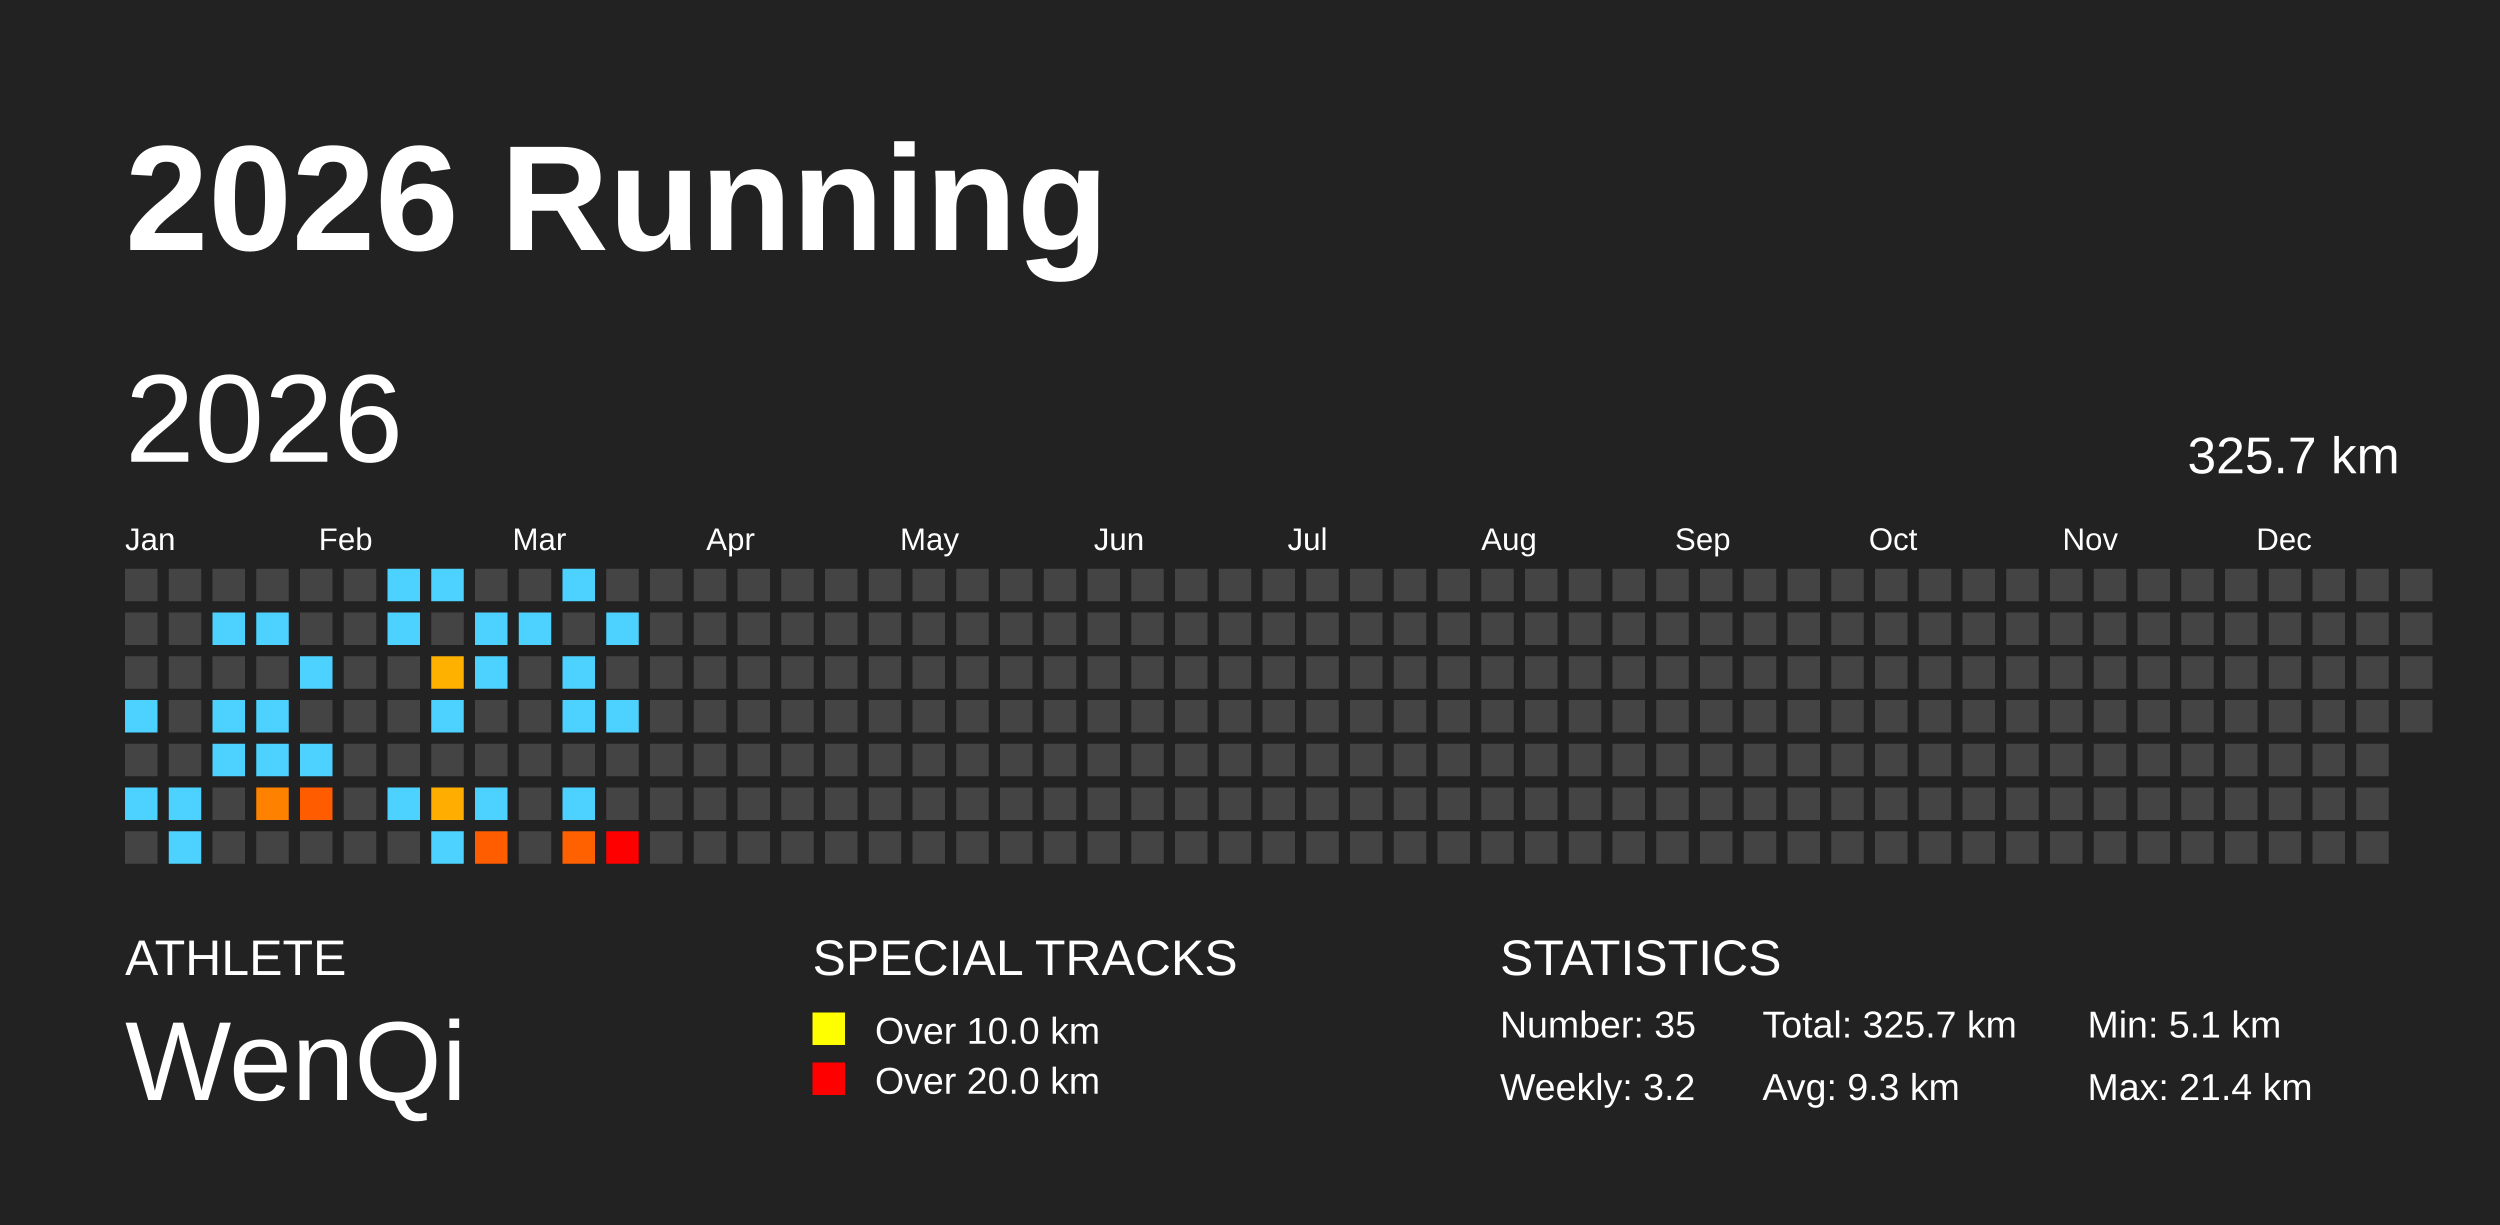
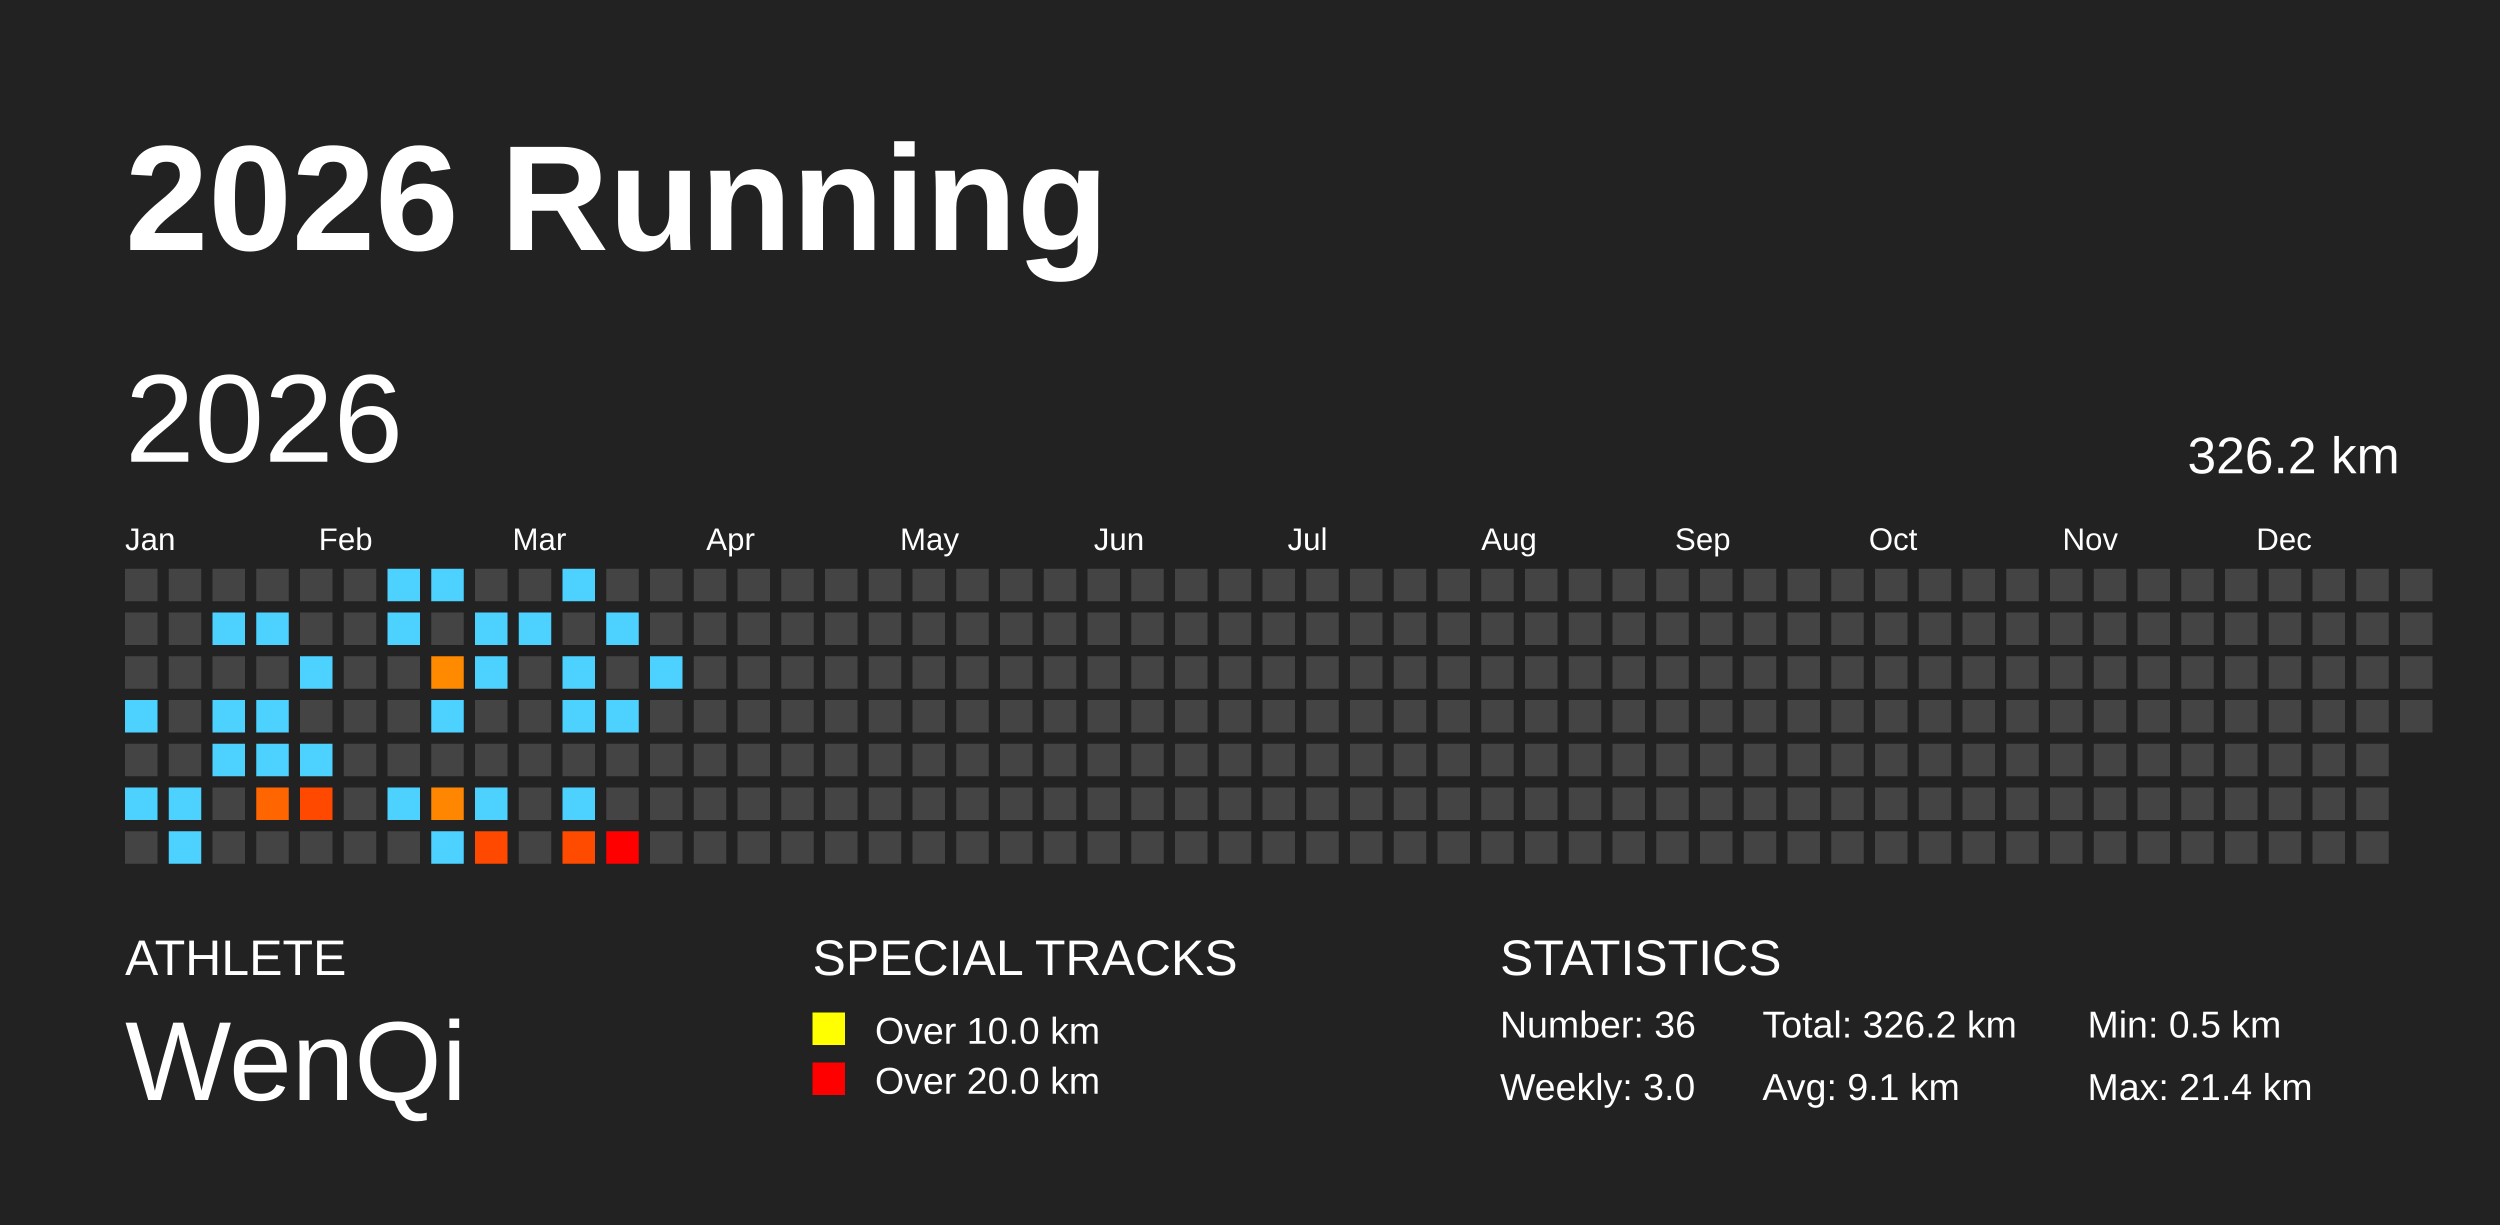
<svg xmlns="http://www.w3.org/2000/svg" baseProfile="full" height="98mm" version="1.1" viewBox="0,0,200,98" width="200mm">
  <defs />
  <rect fill="#222222" height="98" width="200" x="0" y="0" />
  <text fill="#FFFFFF" style="font-size:12px; font-family:Arial; font-weight:bold;" x="10" y="20">2026 Running</text>
  <text fill="#FFFFFF" style="font-size:4px; font-family:Arial" x="10" y="78">ATHLETE</text>
  <text fill="#FFFFFF" style="font-size:9px; font-family:Arial" x="10" y="88">WenQi</text>
  <text fill="#FFFFFF" style="font-size:4px; font-family:Arial" x="65" y="78">SPECIAL TRACKS</text>
  <rect fill="yellow" height="2.6" width="2.6" x="65" y="81" />
  <text fill="#FFFFFF" style="font-size:3px; font-family:Arial" x="70" y="83.5">Over 10.0 km</text>
  <rect fill="red" height="2.6" width="2.6" x="65" y="85" />
  <text fill="#FFFFFF" style="font-size:3px; font-family:Arial" x="70" y="87.5">Over 20.0 km</text>
  <text fill="#FFFFFF" style="font-size:4px; font-family:Arial" x="120" y="78">STATISTICS</text>
-   <text fill="#FFFFFF" style="font-size:3px; font-family:Arial" x="120" y="83">Number: 35</text>
-   <text fill="#FFFFFF" style="font-size:3px; font-family:Arial" x="120" y="88">Weekly: 3.2</text>
-   <text fill="#FFFFFF" style="font-size:3px; font-family:Arial" x="141" y="83">Total: 325.7 km</text>
-   <text fill="#FFFFFF" style="font-size:3px; font-family:Arial" x="141" y="88">Avg: 9.3 km</text>
-   <text fill="#FFFFFF" style="font-size:3px; font-family:Arial" x="167" y="83">Min: 5.1 km</text>
+   <text fill="#FFFFFF" style="font-size:3px; font-family:Arial" x="120" y="83">Number: 36</text>
+   <text fill="#FFFFFF" style="font-size:3px; font-family:Arial" x="120" y="88">Weekly: 3.0</text>
+   <text fill="#FFFFFF" style="font-size:3px; font-family:Arial" x="141" y="83">Total: 326.2 km</text>
+   <text fill="#FFFFFF" style="font-size:3px; font-family:Arial" x="141" y="88">Avg: 9.1 km</text>
+   <text fill="#FFFFFF" style="font-size:3px; font-family:Arial" x="167" y="83">Min: 0.5 km</text>
  <text fill="#FFFFFF" style="font-size:3px; font-family:Arial" x="167" y="88">Max: 21.4 km</text>
  <text dominant-baseline="hanging" fill="#FFFFFF" style="font-size:10.0px; font-family:Arial;" x="10" y="30">2026</text>
-   <text dominant-baseline="hanging" fill="#FFFFFF" style="font-size:4.125px; font-family:Arial;" x="175" y="35">325.7 km</text>
+   <text dominant-baseline="hanging" fill="#FFFFFF" style="font-size:4.125px; font-family:Arial;" x="175" y="35">326.2 km</text>
  <text fill="#FFFFFF" style="font-size:2.5px; font-family:Arial" x="10.0" y="44">Jan</text>
  <text fill="#FFFFFF" style="font-size:2.5px; font-family:Arial" x="25.5" y="44">Feb</text>
  <text fill="#FFFFFF" style="font-size:2.5px; font-family:Arial" x="41.0" y="44">Mar</text>
  <text fill="#FFFFFF" style="font-size:2.5px; font-family:Arial" x="56.5" y="44">Apr</text>
  <text fill="#FFFFFF" style="font-size:2.5px; font-family:Arial" x="72.0" y="44">May</text>
  <text fill="#FFFFFF" style="font-size:2.5px; font-family:Arial" x="87.5" y="44">Jun</text>
  <text fill="#FFFFFF" style="font-size:2.5px; font-family:Arial" x="103.0" y="44">Jul</text>
  <text fill="#FFFFFF" style="font-size:2.5px; font-family:Arial" x="118.5" y="44">Aug</text>
  <text fill="#FFFFFF" style="font-size:2.5px; font-family:Arial" x="134.0" y="44">Sep</text>
  <text fill="#FFFFFF" style="font-size:2.5px; font-family:Arial" x="149.5" y="44">Oct</text>
  <text fill="#FFFFFF" style="font-size:2.5px; font-family:Arial" x="165.0" y="44">Nov</text>
  <text fill="#FFFFFF" style="font-size:2.5px; font-family:Arial" x="180.5" y="44">Dec</text>
  <rect fill="#444444" height="2.6" width="2.6" x="10.0" y="45.5" />
  <rect fill="#444444" height="2.6" width="2.6" x="10.0" y="49.0" />
  <rect fill="#444444" height="2.6" width="2.6" x="10.0" y="52.5" />
  <rect fill="#4dd2ff" height="2.6" width="2.6" x="10.0" y="56.0" />
  <rect fill="#444444" height="2.6" width="2.6" x="10.0" y="59.5" />
  <rect fill="#4dd2ff" height="2.6" width="2.6" x="10.0" y="63.0" />
  <rect fill="#444444" height="2.6" width="2.6" x="10.0" y="66.5" />
  <rect fill="#444444" height="2.6" width="2.6" x="13.5" y="45.5" />
  <rect fill="#444444" height="2.6" width="2.6" x="13.5" y="49.0" />
  <rect fill="#444444" height="2.6" width="2.6" x="13.5" y="52.5" />
  <rect fill="#444444" height="2.6" width="2.6" x="13.5" y="56.0" />
  <rect fill="#444444" height="2.6" width="2.6" x="13.5" y="59.5" />
  <rect fill="#4dd2ff" height="2.6" width="2.6" x="13.5" y="63.0" />
  <rect fill="#4dd2ff" height="2.6" width="2.6" x="13.5" y="66.5" />
  <rect fill="#444444" height="2.6" width="2.6" x="17.0" y="45.5" />
  <rect fill="#4dd2ff" height="2.6" width="2.6" x="17.0" y="49.0" />
  <rect fill="#444444" height="2.6" width="2.6" x="17.0" y="52.5" />
  <rect fill="#4dd2ff" height="2.6" width="2.6" x="17.0" y="56.0" />
  <rect fill="#4dd2ff" height="2.6" width="2.6" x="17.0" y="59.5" />
  <rect fill="#444444" height="2.6" width="2.6" x="17.0" y="63.0" />
  <rect fill="#444444" height="2.6" width="2.6" x="17.0" y="66.5" />
  <rect fill="#444444" height="2.6" width="2.6" x="20.5" y="45.5" />
  <rect fill="#4dd2ff" height="2.6" width="2.6" x="20.5" y="49.0" />
  <rect fill="#444444" height="2.6" width="2.6" x="20.5" y="52.5" />
  <rect fill="#4dd2ff" height="2.6" width="2.6" x="20.5" y="56.0" />
  <rect fill="#4dd2ff" height="2.6" width="2.6" x="20.5" y="59.5" />
-   <rect fill="#ff8100" height="2.6" width="2.6" x="20.5" y="63.0" />
+   <rect fill="#ff6500" height="2.6" width="2.6" x="20.5" y="63.0" />
  <rect fill="#444444" height="2.6" width="2.6" x="20.5" y="66.5" />
  <rect fill="#444444" height="2.6" width="2.6" x="24.0" y="45.5" />
  <rect fill="#444444" height="2.6" width="2.6" x="24.0" y="49.0" />
  <rect fill="#4dd2ff" height="2.6" width="2.6" x="24.0" y="52.5" />
  <rect fill="#444444" height="2.6" width="2.6" x="24.0" y="56.0" />
  <rect fill="#4dd2ff" height="2.6" width="2.6" x="24.0" y="59.5" />
-   <rect fill="#ff5c00" height="2.6" width="2.6" x="24.0" y="63.0" />
+   <rect fill="#ff4800" height="2.6" width="2.6" x="24.0" y="63.0" />
  <rect fill="#444444" height="2.6" width="2.6" x="24.0" y="66.5" />
  <rect fill="#444444" height="2.6" width="2.6" x="27.5" y="45.5" />
  <rect fill="#444444" height="2.6" width="2.6" x="27.5" y="49.0" />
  <rect fill="#444444" height="2.6" width="2.6" x="27.5" y="52.5" />
  <rect fill="#444444" height="2.6" width="2.6" x="27.5" y="56.0" />
  <rect fill="#444444" height="2.6" width="2.6" x="27.5" y="59.5" />
  <rect fill="#444444" height="2.6" width="2.6" x="27.5" y="63.0" />
  <rect fill="#444444" height="2.6" width="2.6" x="27.5" y="66.5" />
  <rect fill="#4dd2ff" height="2.6" width="2.6" x="31.0" y="45.5" />
  <rect fill="#4dd2ff" height="2.6" width="2.6" x="31.0" y="49.0" />
  <rect fill="#444444" height="2.6" width="2.6" x="31.0" y="52.5" />
  <rect fill="#444444" height="2.6" width="2.6" x="31.0" y="56.0" />
  <rect fill="#444444" height="2.6" width="2.6" x="31.0" y="59.5" />
  <rect fill="#4dd2ff" height="2.6" width="2.6" x="31.0" y="63.0" />
  <rect fill="#444444" height="2.6" width="2.6" x="31.0" y="66.5" />
  <rect fill="#4dd2ff" height="2.6" width="2.6" x="34.5" y="45.5" />
  <rect fill="#444444" height="2.6" width="2.6" x="34.5" y="49.0" />
-   <rect fill="#ffb100" height="2.6" width="2.6" x="34.5" y="52.5" />
+   <rect fill="#ff8a00" height="2.6" width="2.6" x="34.5" y="52.5" />
  <rect fill="#4dd2ff" height="2.6" width="2.6" x="34.5" y="56.0" />
  <rect fill="#444444" height="2.6" width="2.6" x="34.5" y="59.5" />
-   <rect fill="#ffad00" height="2.6" width="2.6" x="34.5" y="63.0" />
+   <rect fill="#ff8600" height="2.6" width="2.6" x="34.5" y="63.0" />
  <rect fill="#4dd2ff" height="2.6" width="2.6" x="34.5" y="66.5" />
  <rect fill="#444444" height="2.6" width="2.6" x="38.0" y="45.5" />
  <rect fill="#4dd2ff" height="2.6" width="2.6" x="38.0" y="49.0" />
  <rect fill="#4dd2ff" height="2.6" width="2.6" x="38.0" y="52.5" />
  <rect fill="#444444" height="2.6" width="2.6" x="38.0" y="56.0" />
  <rect fill="#444444" height="2.6" width="2.6" x="38.0" y="59.5" />
  <rect fill="#4dd2ff" height="2.6" width="2.6" x="38.0" y="63.0" />
-   <rect fill="#ff5d00" height="2.6" width="2.6" x="38.0" y="66.5" />
+   <rect fill="#ff4800" height="2.6" width="2.6" x="38.0" y="66.5" />
  <rect fill="#444444" height="2.6" width="2.6" x="41.5" y="45.5" />
  <rect fill="#4dd2ff" height="2.6" width="2.6" x="41.5" y="49.0" />
  <rect fill="#444444" height="2.6" width="2.6" x="41.5" y="52.5" />
  <rect fill="#444444" height="2.6" width="2.6" x="41.5" y="56.0" />
  <rect fill="#444444" height="2.6" width="2.6" x="41.5" y="59.5" />
  <rect fill="#444444" height="2.6" width="2.6" x="41.5" y="63.0" />
  <rect fill="#444444" height="2.6" width="2.6" x="41.5" y="66.5" />
  <rect fill="#4dd2ff" height="2.6" width="2.6" x="45.0" y="45.5" />
  <rect fill="#444444" height="2.6" width="2.6" x="45.0" y="49.0" />
  <rect fill="#4dd2ff" height="2.6" width="2.6" x="45.0" y="52.5" />
  <rect fill="#4dd2ff" height="2.6" width="2.6" x="45.0" y="56.0" />
  <rect fill="#444444" height="2.6" width="2.6" x="45.0" y="59.5" />
  <rect fill="#4dd2ff" height="2.6" width="2.6" x="45.0" y="63.0" />
-   <rect fill="#ff6000" height="2.6" width="2.6" x="45.0" y="66.5" />
+   <rect fill="#ff4b00" height="2.6" width="2.6" x="45.0" y="66.5" />
  <rect fill="#444444" height="2.6" width="2.6" x="48.5" y="45.5" />
  <rect fill="#4dd2ff" height="2.6" width="2.6" x="48.5" y="49.0" />
  <rect fill="#444444" height="2.6" width="2.6" x="48.5" y="52.5" />
  <rect fill="#4dd2ff" height="2.6" width="2.6" x="48.5" y="56.0" />
  <rect fill="#444444" height="2.6" width="2.6" x="48.5" y="59.5" />
  <rect fill="#444444" height="2.6" width="2.6" x="48.5" y="63.0" />
  <rect fill="red" height="2.6" width="2.6" x="48.5" y="66.5" />
  <rect fill="#444444" height="2.6" width="2.6" x="52.0" y="45.5" />
  <rect fill="#444444" height="2.6" width="2.6" x="52.0" y="49.0" />
-   <rect fill="#444444" height="2.6" width="2.6" x="52.0" y="52.5" />
+   <rect fill="#4dd2ff" height="2.6" width="2.6" x="52.0" y="52.5" />
  <rect fill="#444444" height="2.6" width="2.6" x="52.0" y="56.0" />
  <rect fill="#444444" height="2.6" width="2.6" x="52.0" y="59.5" />
  <rect fill="#444444" height="2.6" width="2.6" x="52.0" y="63.0" />
  <rect fill="#444444" height="2.6" width="2.6" x="52.0" y="66.5" />
  <rect fill="#444444" height="2.6" width="2.6" x="55.5" y="45.5" />
  <rect fill="#444444" height="2.6" width="2.6" x="55.5" y="49.0" />
  <rect fill="#444444" height="2.6" width="2.6" x="55.5" y="52.5" />
  <rect fill="#444444" height="2.6" width="2.6" x="55.5" y="56.0" />
  <rect fill="#444444" height="2.6" width="2.6" x="55.5" y="59.5" />
  <rect fill="#444444" height="2.6" width="2.6" x="55.5" y="63.0" />
  <rect fill="#444444" height="2.6" width="2.6" x="55.5" y="66.5" />
  <rect fill="#444444" height="2.6" width="2.6" x="59.0" y="45.5" />
  <rect fill="#444444" height="2.6" width="2.6" x="59.0" y="49.0" />
  <rect fill="#444444" height="2.6" width="2.6" x="59.0" y="52.5" />
  <rect fill="#444444" height="2.6" width="2.6" x="59.0" y="56.0" />
  <rect fill="#444444" height="2.6" width="2.6" x="59.0" y="59.5" />
  <rect fill="#444444" height="2.6" width="2.6" x="59.0" y="63.0" />
  <rect fill="#444444" height="2.6" width="2.6" x="59.0" y="66.5" />
  <rect fill="#444444" height="2.6" width="2.6" x="62.5" y="45.5" />
  <rect fill="#444444" height="2.6" width="2.6" x="62.5" y="49.0" />
  <rect fill="#444444" height="2.6" width="2.6" x="62.5" y="52.5" />
  <rect fill="#444444" height="2.6" width="2.6" x="62.5" y="56.0" />
  <rect fill="#444444" height="2.6" width="2.6" x="62.5" y="59.5" />
  <rect fill="#444444" height="2.6" width="2.6" x="62.5" y="63.0" />
  <rect fill="#444444" height="2.6" width="2.6" x="62.5" y="66.5" />
  <rect fill="#444444" height="2.6" width="2.6" x="66.0" y="45.5" />
  <rect fill="#444444" height="2.6" width="2.6" x="66.0" y="49.0" />
  <rect fill="#444444" height="2.6" width="2.6" x="66.0" y="52.5" />
  <rect fill="#444444" height="2.6" width="2.6" x="66.0" y="56.0" />
  <rect fill="#444444" height="2.6" width="2.6" x="66.0" y="59.5" />
  <rect fill="#444444" height="2.6" width="2.6" x="66.0" y="63.0" />
  <rect fill="#444444" height="2.6" width="2.6" x="66.0" y="66.5" />
  <rect fill="#444444" height="2.6" width="2.6" x="69.5" y="45.5" />
  <rect fill="#444444" height="2.6" width="2.6" x="69.5" y="49.0" />
  <rect fill="#444444" height="2.6" width="2.6" x="69.5" y="52.5" />
  <rect fill="#444444" height="2.6" width="2.6" x="69.5" y="56.0" />
  <rect fill="#444444" height="2.6" width="2.6" x="69.5" y="59.5" />
  <rect fill="#444444" height="2.6" width="2.6" x="69.5" y="63.0" />
  <rect fill="#444444" height="2.6" width="2.6" x="69.5" y="66.5" />
  <rect fill="#444444" height="2.6" width="2.6" x="73.0" y="45.5" />
  <rect fill="#444444" height="2.6" width="2.6" x="73.0" y="49.0" />
  <rect fill="#444444" height="2.6" width="2.6" x="73.0" y="52.5" />
  <rect fill="#444444" height="2.6" width="2.6" x="73.0" y="56.0" />
  <rect fill="#444444" height="2.6" width="2.6" x="73.0" y="59.5" />
  <rect fill="#444444" height="2.6" width="2.6" x="73.0" y="63.0" />
  <rect fill="#444444" height="2.6" width="2.6" x="73.0" y="66.5" />
  <rect fill="#444444" height="2.6" width="2.6" x="76.5" y="45.5" />
  <rect fill="#444444" height="2.6" width="2.6" x="76.5" y="49.0" />
  <rect fill="#444444" height="2.6" width="2.6" x="76.5" y="52.5" />
  <rect fill="#444444" height="2.6" width="2.6" x="76.5" y="56.0" />
  <rect fill="#444444" height="2.6" width="2.6" x="76.5" y="59.5" />
  <rect fill="#444444" height="2.6" width="2.6" x="76.5" y="63.0" />
  <rect fill="#444444" height="2.6" width="2.6" x="76.5" y="66.5" />
  <rect fill="#444444" height="2.6" width="2.6" x="80.0" y="45.5" />
  <rect fill="#444444" height="2.6" width="2.6" x="80.0" y="49.0" />
  <rect fill="#444444" height="2.6" width="2.6" x="80.0" y="52.5" />
  <rect fill="#444444" height="2.6" width="2.6" x="80.0" y="56.0" />
  <rect fill="#444444" height="2.6" width="2.6" x="80.0" y="59.5" />
  <rect fill="#444444" height="2.6" width="2.6" x="80.0" y="63.0" />
  <rect fill="#444444" height="2.6" width="2.6" x="80.0" y="66.5" />
  <rect fill="#444444" height="2.6" width="2.6" x="83.5" y="45.5" />
  <rect fill="#444444" height="2.6" width="2.6" x="83.5" y="49.0" />
  <rect fill="#444444" height="2.6" width="2.6" x="83.5" y="52.5" />
  <rect fill="#444444" height="2.6" width="2.6" x="83.5" y="56.0" />
  <rect fill="#444444" height="2.6" width="2.6" x="83.5" y="59.5" />
  <rect fill="#444444" height="2.6" width="2.6" x="83.5" y="63.0" />
  <rect fill="#444444" height="2.6" width="2.6" x="83.5" y="66.5" />
  <rect fill="#444444" height="2.6" width="2.6" x="87.0" y="45.5" />
  <rect fill="#444444" height="2.6" width="2.6" x="87.0" y="49.0" />
  <rect fill="#444444" height="2.6" width="2.6" x="87.0" y="52.5" />
  <rect fill="#444444" height="2.6" width="2.6" x="87.0" y="56.0" />
  <rect fill="#444444" height="2.6" width="2.6" x="87.0" y="59.5" />
  <rect fill="#444444" height="2.6" width="2.6" x="87.0" y="63.0" />
  <rect fill="#444444" height="2.6" width="2.6" x="87.0" y="66.5" />
  <rect fill="#444444" height="2.6" width="2.6" x="90.5" y="45.5" />
  <rect fill="#444444" height="2.6" width="2.6" x="90.5" y="49.0" />
  <rect fill="#444444" height="2.6" width="2.6" x="90.5" y="52.5" />
  <rect fill="#444444" height="2.6" width="2.6" x="90.5" y="56.0" />
  <rect fill="#444444" height="2.6" width="2.6" x="90.5" y="59.5" />
  <rect fill="#444444" height="2.6" width="2.6" x="90.5" y="63.0" />
  <rect fill="#444444" height="2.6" width="2.6" x="90.5" y="66.5" />
  <rect fill="#444444" height="2.6" width="2.6" x="94.0" y="45.5" />
  <rect fill="#444444" height="2.6" width="2.6" x="94.0" y="49.0" />
  <rect fill="#444444" height="2.6" width="2.6" x="94.0" y="52.5" />
  <rect fill="#444444" height="2.6" width="2.6" x="94.0" y="56.0" />
  <rect fill="#444444" height="2.6" width="2.6" x="94.0" y="59.5" />
  <rect fill="#444444" height="2.6" width="2.6" x="94.0" y="63.0" />
  <rect fill="#444444" height="2.6" width="2.6" x="94.0" y="66.5" />
  <rect fill="#444444" height="2.6" width="2.6" x="97.5" y="45.5" />
  <rect fill="#444444" height="2.6" width="2.6" x="97.5" y="49.0" />
  <rect fill="#444444" height="2.6" width="2.6" x="97.5" y="52.5" />
  <rect fill="#444444" height="2.6" width="2.6" x="97.5" y="56.0" />
  <rect fill="#444444" height="2.6" width="2.6" x="97.5" y="59.5" />
  <rect fill="#444444" height="2.6" width="2.6" x="97.5" y="63.0" />
  <rect fill="#444444" height="2.6" width="2.6" x="97.5" y="66.5" />
  <rect fill="#444444" height="2.6" width="2.6" x="101.0" y="45.5" />
  <rect fill="#444444" height="2.6" width="2.6" x="101.0" y="49.0" />
  <rect fill="#444444" height="2.6" width="2.6" x="101.0" y="52.5" />
  <rect fill="#444444" height="2.6" width="2.6" x="101.0" y="56.0" />
  <rect fill="#444444" height="2.6" width="2.6" x="101.0" y="59.5" />
  <rect fill="#444444" height="2.6" width="2.6" x="101.0" y="63.0" />
  <rect fill="#444444" height="2.6" width="2.6" x="101.0" y="66.5" />
  <rect fill="#444444" height="2.6" width="2.6" x="104.5" y="45.5" />
  <rect fill="#444444" height="2.6" width="2.6" x="104.5" y="49.0" />
  <rect fill="#444444" height="2.6" width="2.6" x="104.5" y="52.5" />
  <rect fill="#444444" height="2.6" width="2.6" x="104.5" y="56.0" />
  <rect fill="#444444" height="2.6" width="2.6" x="104.5" y="59.5" />
  <rect fill="#444444" height="2.6" width="2.6" x="104.5" y="63.0" />
  <rect fill="#444444" height="2.6" width="2.6" x="104.5" y="66.5" />
  <rect fill="#444444" height="2.6" width="2.6" x="108.0" y="45.5" />
  <rect fill="#444444" height="2.6" width="2.6" x="108.0" y="49.0" />
  <rect fill="#444444" height="2.6" width="2.6" x="108.0" y="52.5" />
  <rect fill="#444444" height="2.6" width="2.6" x="108.0" y="56.0" />
  <rect fill="#444444" height="2.6" width="2.6" x="108.0" y="59.5" />
  <rect fill="#444444" height="2.6" width="2.6" x="108.0" y="63.0" />
  <rect fill="#444444" height="2.6" width="2.6" x="108.0" y="66.5" />
  <rect fill="#444444" height="2.6" width="2.6" x="111.5" y="45.5" />
  <rect fill="#444444" height="2.6" width="2.6" x="111.5" y="49.0" />
  <rect fill="#444444" height="2.6" width="2.6" x="111.5" y="52.5" />
  <rect fill="#444444" height="2.6" width="2.6" x="111.5" y="56.0" />
  <rect fill="#444444" height="2.6" width="2.6" x="111.5" y="59.5" />
  <rect fill="#444444" height="2.6" width="2.6" x="111.5" y="63.0" />
  <rect fill="#444444" height="2.6" width="2.6" x="111.5" y="66.5" />
  <rect fill="#444444" height="2.6" width="2.6" x="115.0" y="45.5" />
  <rect fill="#444444" height="2.6" width="2.6" x="115.0" y="49.0" />
  <rect fill="#444444" height="2.6" width="2.6" x="115.0" y="52.5" />
  <rect fill="#444444" height="2.6" width="2.6" x="115.0" y="56.0" />
  <rect fill="#444444" height="2.6" width="2.6" x="115.0" y="59.5" />
  <rect fill="#444444" height="2.6" width="2.6" x="115.0" y="63.0" />
  <rect fill="#444444" height="2.6" width="2.6" x="115.0" y="66.5" />
  <rect fill="#444444" height="2.6" width="2.6" x="118.5" y="45.5" />
  <rect fill="#444444" height="2.6" width="2.6" x="118.5" y="49.0" />
  <rect fill="#444444" height="2.6" width="2.6" x="118.5" y="52.5" />
  <rect fill="#444444" height="2.6" width="2.6" x="118.5" y="56.0" />
  <rect fill="#444444" height="2.6" width="2.6" x="118.5" y="59.5" />
  <rect fill="#444444" height="2.6" width="2.6" x="118.5" y="63.0" />
  <rect fill="#444444" height="2.6" width="2.6" x="118.5" y="66.5" />
  <rect fill="#444444" height="2.6" width="2.6" x="122.0" y="45.5" />
  <rect fill="#444444" height="2.6" width="2.6" x="122.0" y="49.0" />
  <rect fill="#444444" height="2.6" width="2.6" x="122.0" y="52.5" />
  <rect fill="#444444" height="2.6" width="2.6" x="122.0" y="56.0" />
  <rect fill="#444444" height="2.6" width="2.6" x="122.0" y="59.5" />
  <rect fill="#444444" height="2.6" width="2.6" x="122.0" y="63.0" />
  <rect fill="#444444" height="2.6" width="2.6" x="122.0" y="66.5" />
  <rect fill="#444444" height="2.6" width="2.6" x="125.5" y="45.5" />
  <rect fill="#444444" height="2.6" width="2.6" x="125.5" y="49.0" />
  <rect fill="#444444" height="2.6" width="2.6" x="125.5" y="52.5" />
  <rect fill="#444444" height="2.6" width="2.6" x="125.5" y="56.0" />
  <rect fill="#444444" height="2.6" width="2.6" x="125.5" y="59.5" />
  <rect fill="#444444" height="2.6" width="2.6" x="125.5" y="63.0" />
  <rect fill="#444444" height="2.6" width="2.6" x="125.5" y="66.5" />
  <rect fill="#444444" height="2.6" width="2.6" x="129.0" y="45.5" />
  <rect fill="#444444" height="2.6" width="2.6" x="129.0" y="49.0" />
  <rect fill="#444444" height="2.6" width="2.6" x="129.0" y="52.5" />
  <rect fill="#444444" height="2.6" width="2.6" x="129.0" y="56.0" />
  <rect fill="#444444" height="2.6" width="2.6" x="129.0" y="59.5" />
  <rect fill="#444444" height="2.6" width="2.6" x="129.0" y="63.0" />
  <rect fill="#444444" height="2.6" width="2.6" x="129.0" y="66.5" />
  <rect fill="#444444" height="2.6" width="2.6" x="132.5" y="45.5" />
  <rect fill="#444444" height="2.6" width="2.6" x="132.5" y="49.0" />
  <rect fill="#444444" height="2.6" width="2.6" x="132.5" y="52.5" />
  <rect fill="#444444" height="2.6" width="2.6" x="132.5" y="56.0" />
  <rect fill="#444444" height="2.6" width="2.6" x="132.5" y="59.5" />
  <rect fill="#444444" height="2.6" width="2.6" x="132.5" y="63.0" />
  <rect fill="#444444" height="2.6" width="2.6" x="132.5" y="66.5" />
  <rect fill="#444444" height="2.6" width="2.6" x="136.0" y="45.5" />
  <rect fill="#444444" height="2.6" width="2.6" x="136.0" y="49.0" />
  <rect fill="#444444" height="2.6" width="2.6" x="136.0" y="52.5" />
  <rect fill="#444444" height="2.6" width="2.6" x="136.0" y="56.0" />
  <rect fill="#444444" height="2.6" width="2.6" x="136.0" y="59.5" />
  <rect fill="#444444" height="2.6" width="2.6" x="136.0" y="63.0" />
  <rect fill="#444444" height="2.6" width="2.6" x="136.0" y="66.5" />
  <rect fill="#444444" height="2.6" width="2.6" x="139.5" y="45.5" />
  <rect fill="#444444" height="2.6" width="2.6" x="139.5" y="49.0" />
  <rect fill="#444444" height="2.6" width="2.6" x="139.5" y="52.5" />
  <rect fill="#444444" height="2.6" width="2.6" x="139.5" y="56.0" />
  <rect fill="#444444" height="2.6" width="2.6" x="139.5" y="59.5" />
  <rect fill="#444444" height="2.6" width="2.6" x="139.5" y="63.0" />
  <rect fill="#444444" height="2.6" width="2.6" x="139.5" y="66.5" />
  <rect fill="#444444" height="2.6" width="2.6" x="143.0" y="45.5" />
  <rect fill="#444444" height="2.6" width="2.6" x="143.0" y="49.0" />
  <rect fill="#444444" height="2.6" width="2.6" x="143.0" y="52.5" />
  <rect fill="#444444" height="2.6" width="2.6" x="143.0" y="56.0" />
  <rect fill="#444444" height="2.6" width="2.6" x="143.0" y="59.5" />
  <rect fill="#444444" height="2.6" width="2.6" x="143.0" y="63.0" />
  <rect fill="#444444" height="2.6" width="2.6" x="143.0" y="66.5" />
  <rect fill="#444444" height="2.6" width="2.6" x="146.5" y="45.5" />
  <rect fill="#444444" height="2.6" width="2.6" x="146.5" y="49.0" />
  <rect fill="#444444" height="2.6" width="2.6" x="146.5" y="52.5" />
  <rect fill="#444444" height="2.6" width="2.6" x="146.5" y="56.0" />
  <rect fill="#444444" height="2.6" width="2.6" x="146.5" y="59.5" />
  <rect fill="#444444" height="2.6" width="2.6" x="146.5" y="63.0" />
  <rect fill="#444444" height="2.6" width="2.6" x="146.5" y="66.5" />
  <rect fill="#444444" height="2.6" width="2.6" x="150.0" y="45.5" />
  <rect fill="#444444" height="2.6" width="2.6" x="150.0" y="49.0" />
  <rect fill="#444444" height="2.6" width="2.6" x="150.0" y="52.5" />
  <rect fill="#444444" height="2.6" width="2.6" x="150.0" y="56.0" />
  <rect fill="#444444" height="2.6" width="2.6" x="150.0" y="59.5" />
  <rect fill="#444444" height="2.6" width="2.6" x="150.0" y="63.0" />
  <rect fill="#444444" height="2.6" width="2.6" x="150.0" y="66.5" />
  <rect fill="#444444" height="2.6" width="2.6" x="153.5" y="45.5" />
  <rect fill="#444444" height="2.6" width="2.6" x="153.5" y="49.0" />
  <rect fill="#444444" height="2.6" width="2.6" x="153.5" y="52.5" />
  <rect fill="#444444" height="2.6" width="2.6" x="153.5" y="56.0" />
  <rect fill="#444444" height="2.6" width="2.6" x="153.5" y="59.5" />
  <rect fill="#444444" height="2.6" width="2.6" x="153.5" y="63.0" />
  <rect fill="#444444" height="2.6" width="2.6" x="153.5" y="66.5" />
  <rect fill="#444444" height="2.6" width="2.6" x="157.0" y="45.5" />
  <rect fill="#444444" height="2.6" width="2.6" x="157.0" y="49.0" />
  <rect fill="#444444" height="2.6" width="2.6" x="157.0" y="52.5" />
  <rect fill="#444444" height="2.6" width="2.6" x="157.0" y="56.0" />
  <rect fill="#444444" height="2.6" width="2.6" x="157.0" y="59.5" />
  <rect fill="#444444" height="2.6" width="2.6" x="157.0" y="63.0" />
  <rect fill="#444444" height="2.6" width="2.6" x="157.0" y="66.5" />
  <rect fill="#444444" height="2.6" width="2.6" x="160.5" y="45.5" />
  <rect fill="#444444" height="2.6" width="2.6" x="160.5" y="49.0" />
  <rect fill="#444444" height="2.6" width="2.6" x="160.5" y="52.5" />
  <rect fill="#444444" height="2.6" width="2.6" x="160.5" y="56.0" />
  <rect fill="#444444" height="2.6" width="2.6" x="160.5" y="59.5" />
  <rect fill="#444444" height="2.6" width="2.6" x="160.5" y="63.0" />
  <rect fill="#444444" height="2.6" width="2.6" x="160.5" y="66.5" />
  <rect fill="#444444" height="2.6" width="2.6" x="164.0" y="45.5" />
  <rect fill="#444444" height="2.6" width="2.6" x="164.0" y="49.0" />
  <rect fill="#444444" height="2.6" width="2.6" x="164.0" y="52.5" />
  <rect fill="#444444" height="2.6" width="2.6" x="164.0" y="56.0" />
  <rect fill="#444444" height="2.6" width="2.6" x="164.0" y="59.5" />
  <rect fill="#444444" height="2.6" width="2.6" x="164.0" y="63.0" />
  <rect fill="#444444" height="2.6" width="2.6" x="164.0" y="66.5" />
  <rect fill="#444444" height="2.6" width="2.6" x="167.5" y="45.5" />
  <rect fill="#444444" height="2.6" width="2.6" x="167.5" y="49.0" />
  <rect fill="#444444" height="2.6" width="2.6" x="167.5" y="52.5" />
  <rect fill="#444444" height="2.6" width="2.6" x="167.5" y="56.0" />
  <rect fill="#444444" height="2.6" width="2.6" x="167.5" y="59.5" />
  <rect fill="#444444" height="2.6" width="2.6" x="167.5" y="63.0" />
  <rect fill="#444444" height="2.6" width="2.6" x="167.5" y="66.5" />
  <rect fill="#444444" height="2.6" width="2.6" x="171.0" y="45.5" />
  <rect fill="#444444" height="2.6" width="2.6" x="171.0" y="49.0" />
  <rect fill="#444444" height="2.6" width="2.6" x="171.0" y="52.5" />
  <rect fill="#444444" height="2.6" width="2.6" x="171.0" y="56.0" />
  <rect fill="#444444" height="2.6" width="2.6" x="171.0" y="59.5" />
  <rect fill="#444444" height="2.6" width="2.6" x="171.0" y="63.0" />
  <rect fill="#444444" height="2.6" width="2.6" x="171.0" y="66.5" />
  <rect fill="#444444" height="2.6" width="2.6" x="174.5" y="45.5" />
  <rect fill="#444444" height="2.6" width="2.6" x="174.5" y="49.0" />
  <rect fill="#444444" height="2.6" width="2.6" x="174.5" y="52.5" />
  <rect fill="#444444" height="2.6" width="2.6" x="174.5" y="56.0" />
  <rect fill="#444444" height="2.6" width="2.6" x="174.5" y="59.5" />
  <rect fill="#444444" height="2.6" width="2.6" x="174.5" y="63.0" />
  <rect fill="#444444" height="2.6" width="2.6" x="174.5" y="66.5" />
  <rect fill="#444444" height="2.6" width="2.6" x="178.0" y="45.5" />
  <rect fill="#444444" height="2.6" width="2.6" x="178.0" y="49.0" />
  <rect fill="#444444" height="2.6" width="2.6" x="178.0" y="52.5" />
  <rect fill="#444444" height="2.6" width="2.6" x="178.0" y="56.0" />
  <rect fill="#444444" height="2.6" width="2.6" x="178.0" y="59.5" />
  <rect fill="#444444" height="2.6" width="2.6" x="178.0" y="63.0" />
  <rect fill="#444444" height="2.6" width="2.6" x="178.0" y="66.5" />
  <rect fill="#444444" height="2.6" width="2.6" x="181.5" y="45.5" />
  <rect fill="#444444" height="2.6" width="2.6" x="181.5" y="49.0" />
  <rect fill="#444444" height="2.6" width="2.6" x="181.5" y="52.5" />
  <rect fill="#444444" height="2.6" width="2.6" x="181.5" y="56.0" />
  <rect fill="#444444" height="2.6" width="2.6" x="181.5" y="59.5" />
  <rect fill="#444444" height="2.6" width="2.6" x="181.5" y="63.0" />
  <rect fill="#444444" height="2.6" width="2.6" x="181.5" y="66.5" />
  <rect fill="#444444" height="2.6" width="2.6" x="185.0" y="45.5" />
  <rect fill="#444444" height="2.6" width="2.6" x="185.0" y="49.0" />
  <rect fill="#444444" height="2.6" width="2.6" x="185.0" y="52.5" />
  <rect fill="#444444" height="2.6" width="2.6" x="185.0" y="56.0" />
  <rect fill="#444444" height="2.6" width="2.6" x="185.0" y="59.5" />
  <rect fill="#444444" height="2.6" width="2.6" x="185.0" y="63.0" />
  <rect fill="#444444" height="2.6" width="2.6" x="185.0" y="66.5" />
  <rect fill="#444444" height="2.6" width="2.6" x="188.5" y="45.5" />
  <rect fill="#444444" height="2.6" width="2.6" x="188.5" y="49.0" />
  <rect fill="#444444" height="2.6" width="2.6" x="188.5" y="52.5" />
  <rect fill="#444444" height="2.6" width="2.6" x="188.5" y="56.0" />
  <rect fill="#444444" height="2.6" width="2.6" x="188.5" y="59.5" />
  <rect fill="#444444" height="2.6" width="2.6" x="188.5" y="63.0" />
  <rect fill="#444444" height="2.6" width="2.6" x="188.5" y="66.5" />
  <rect fill="#444444" height="2.6" width="2.6" x="192.0" y="45.5" />
  <rect fill="#444444" height="2.6" width="2.6" x="192.0" y="49.0" />
  <rect fill="#444444" height="2.6" width="2.6" x="192.0" y="52.5" />
  <rect fill="#444444" height="2.6" width="2.6" x="192.0" y="56.0" />
</svg>
